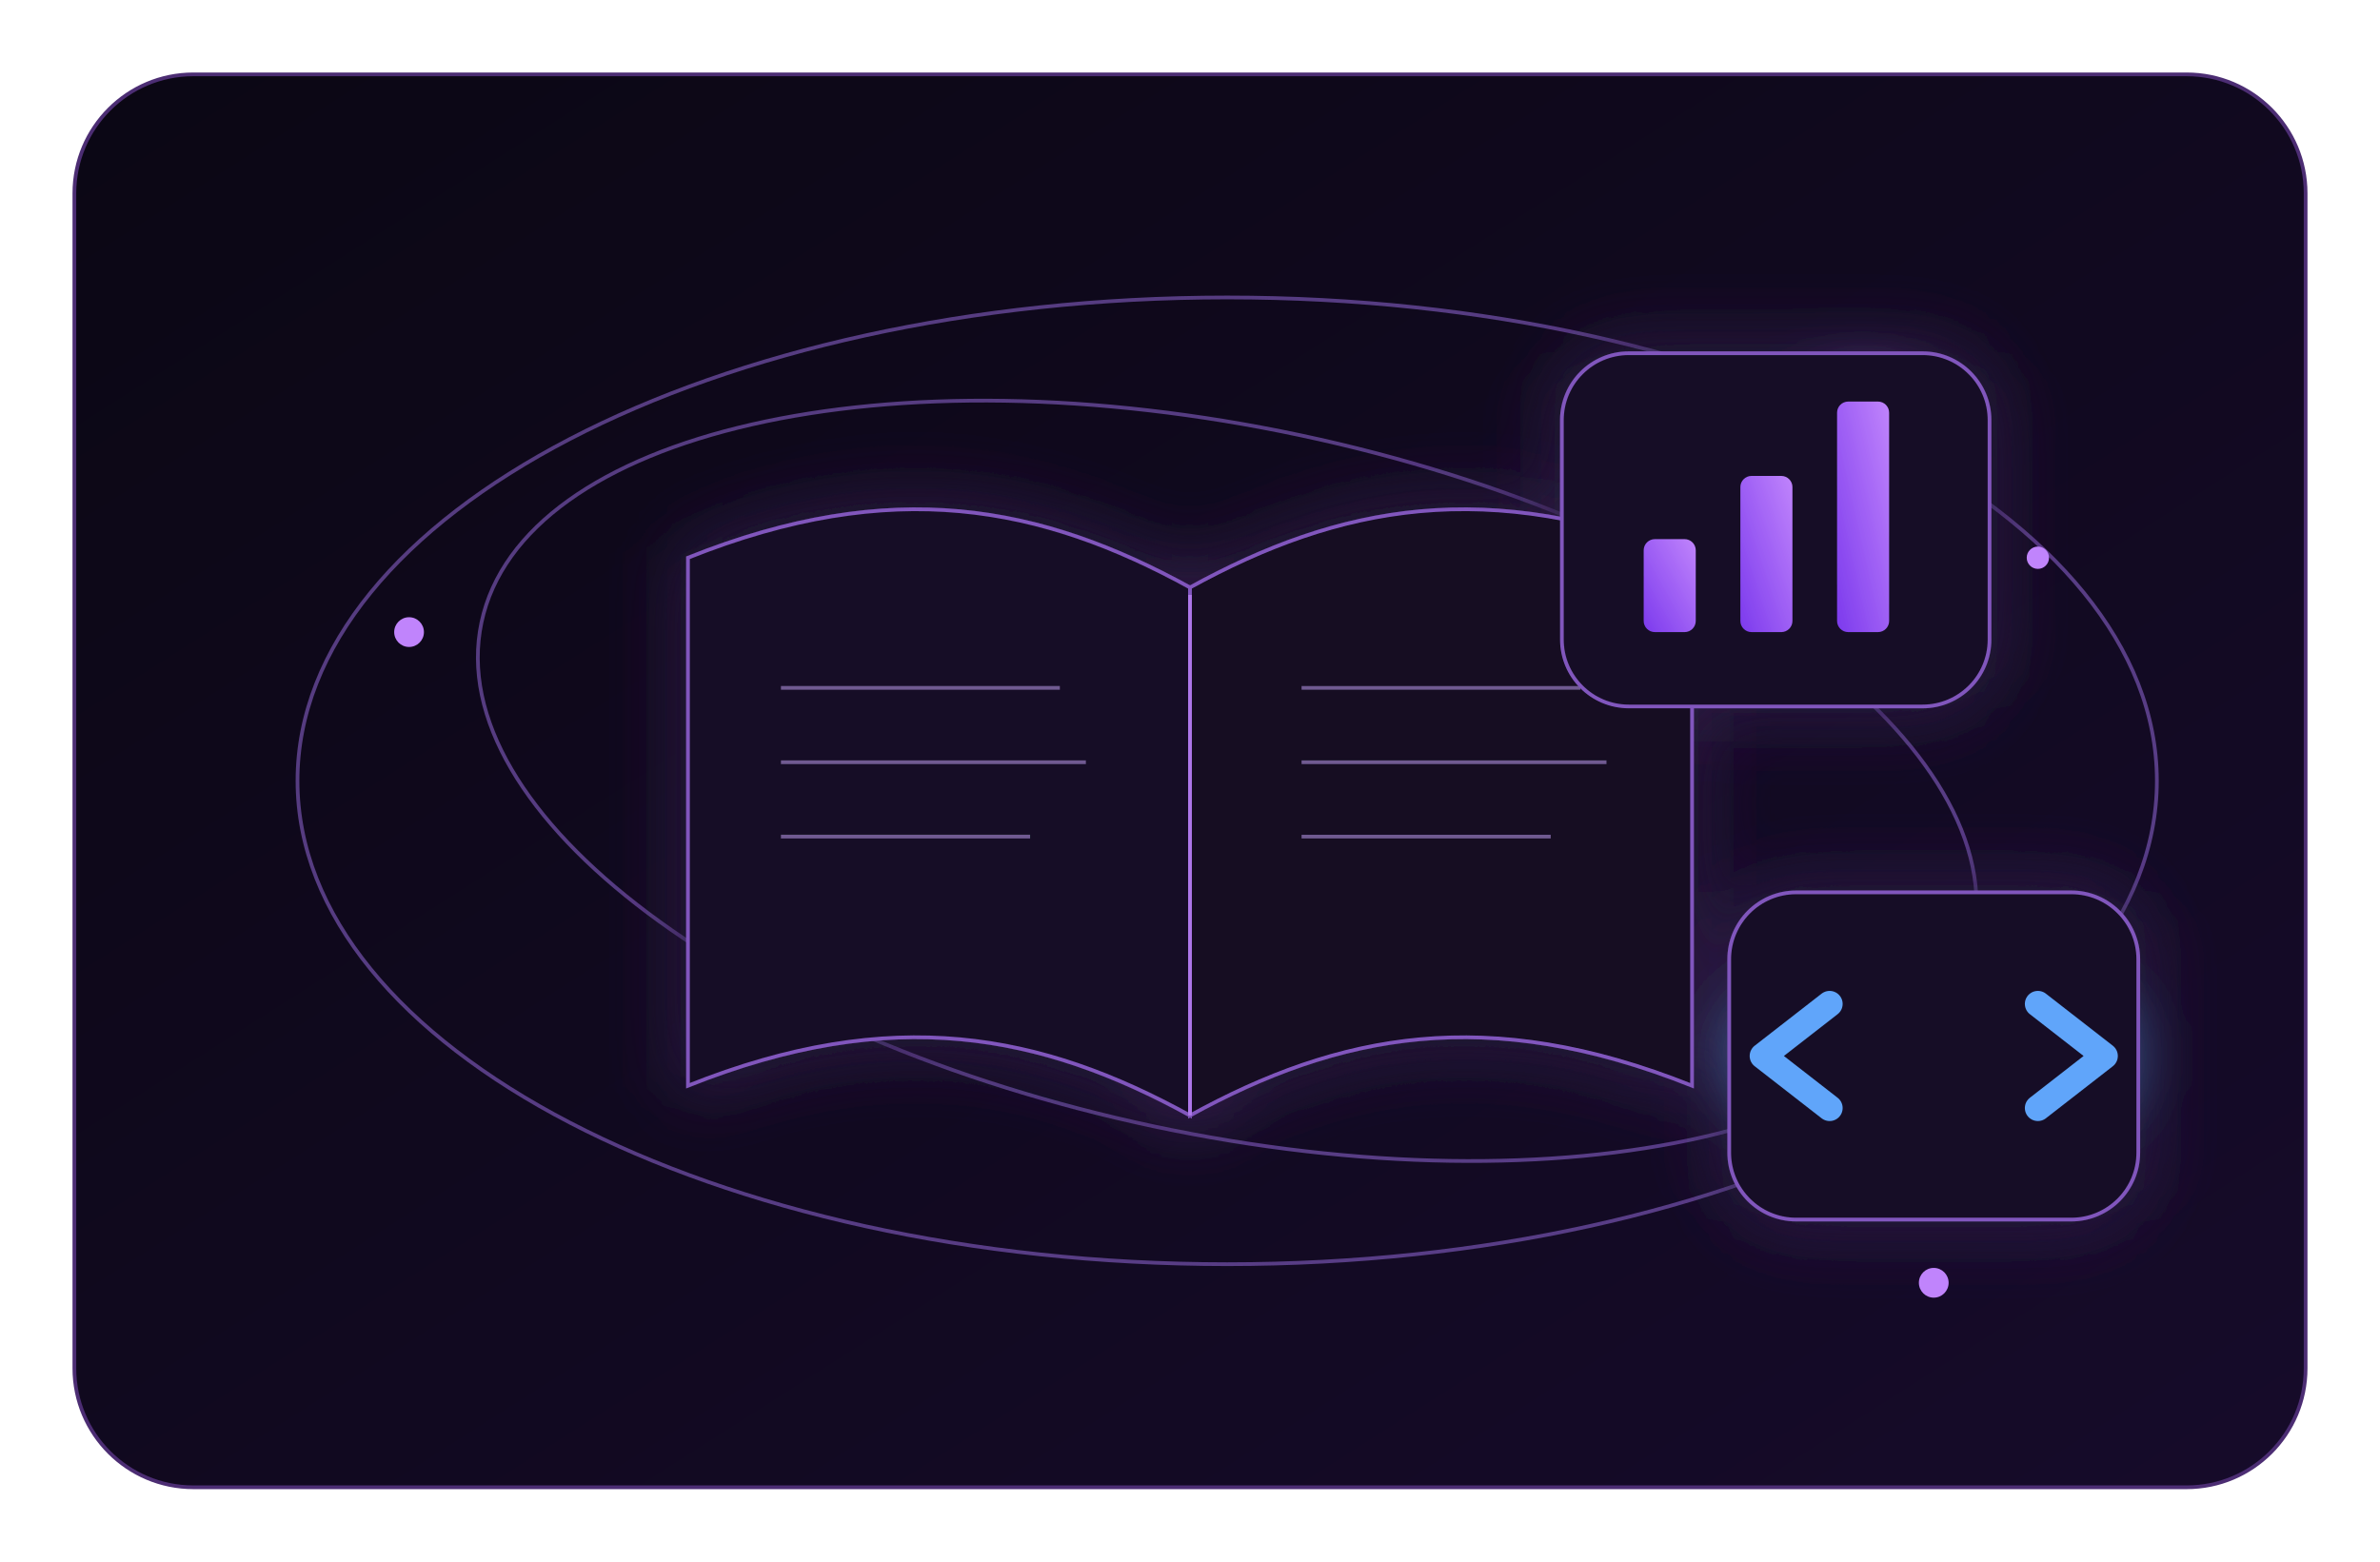
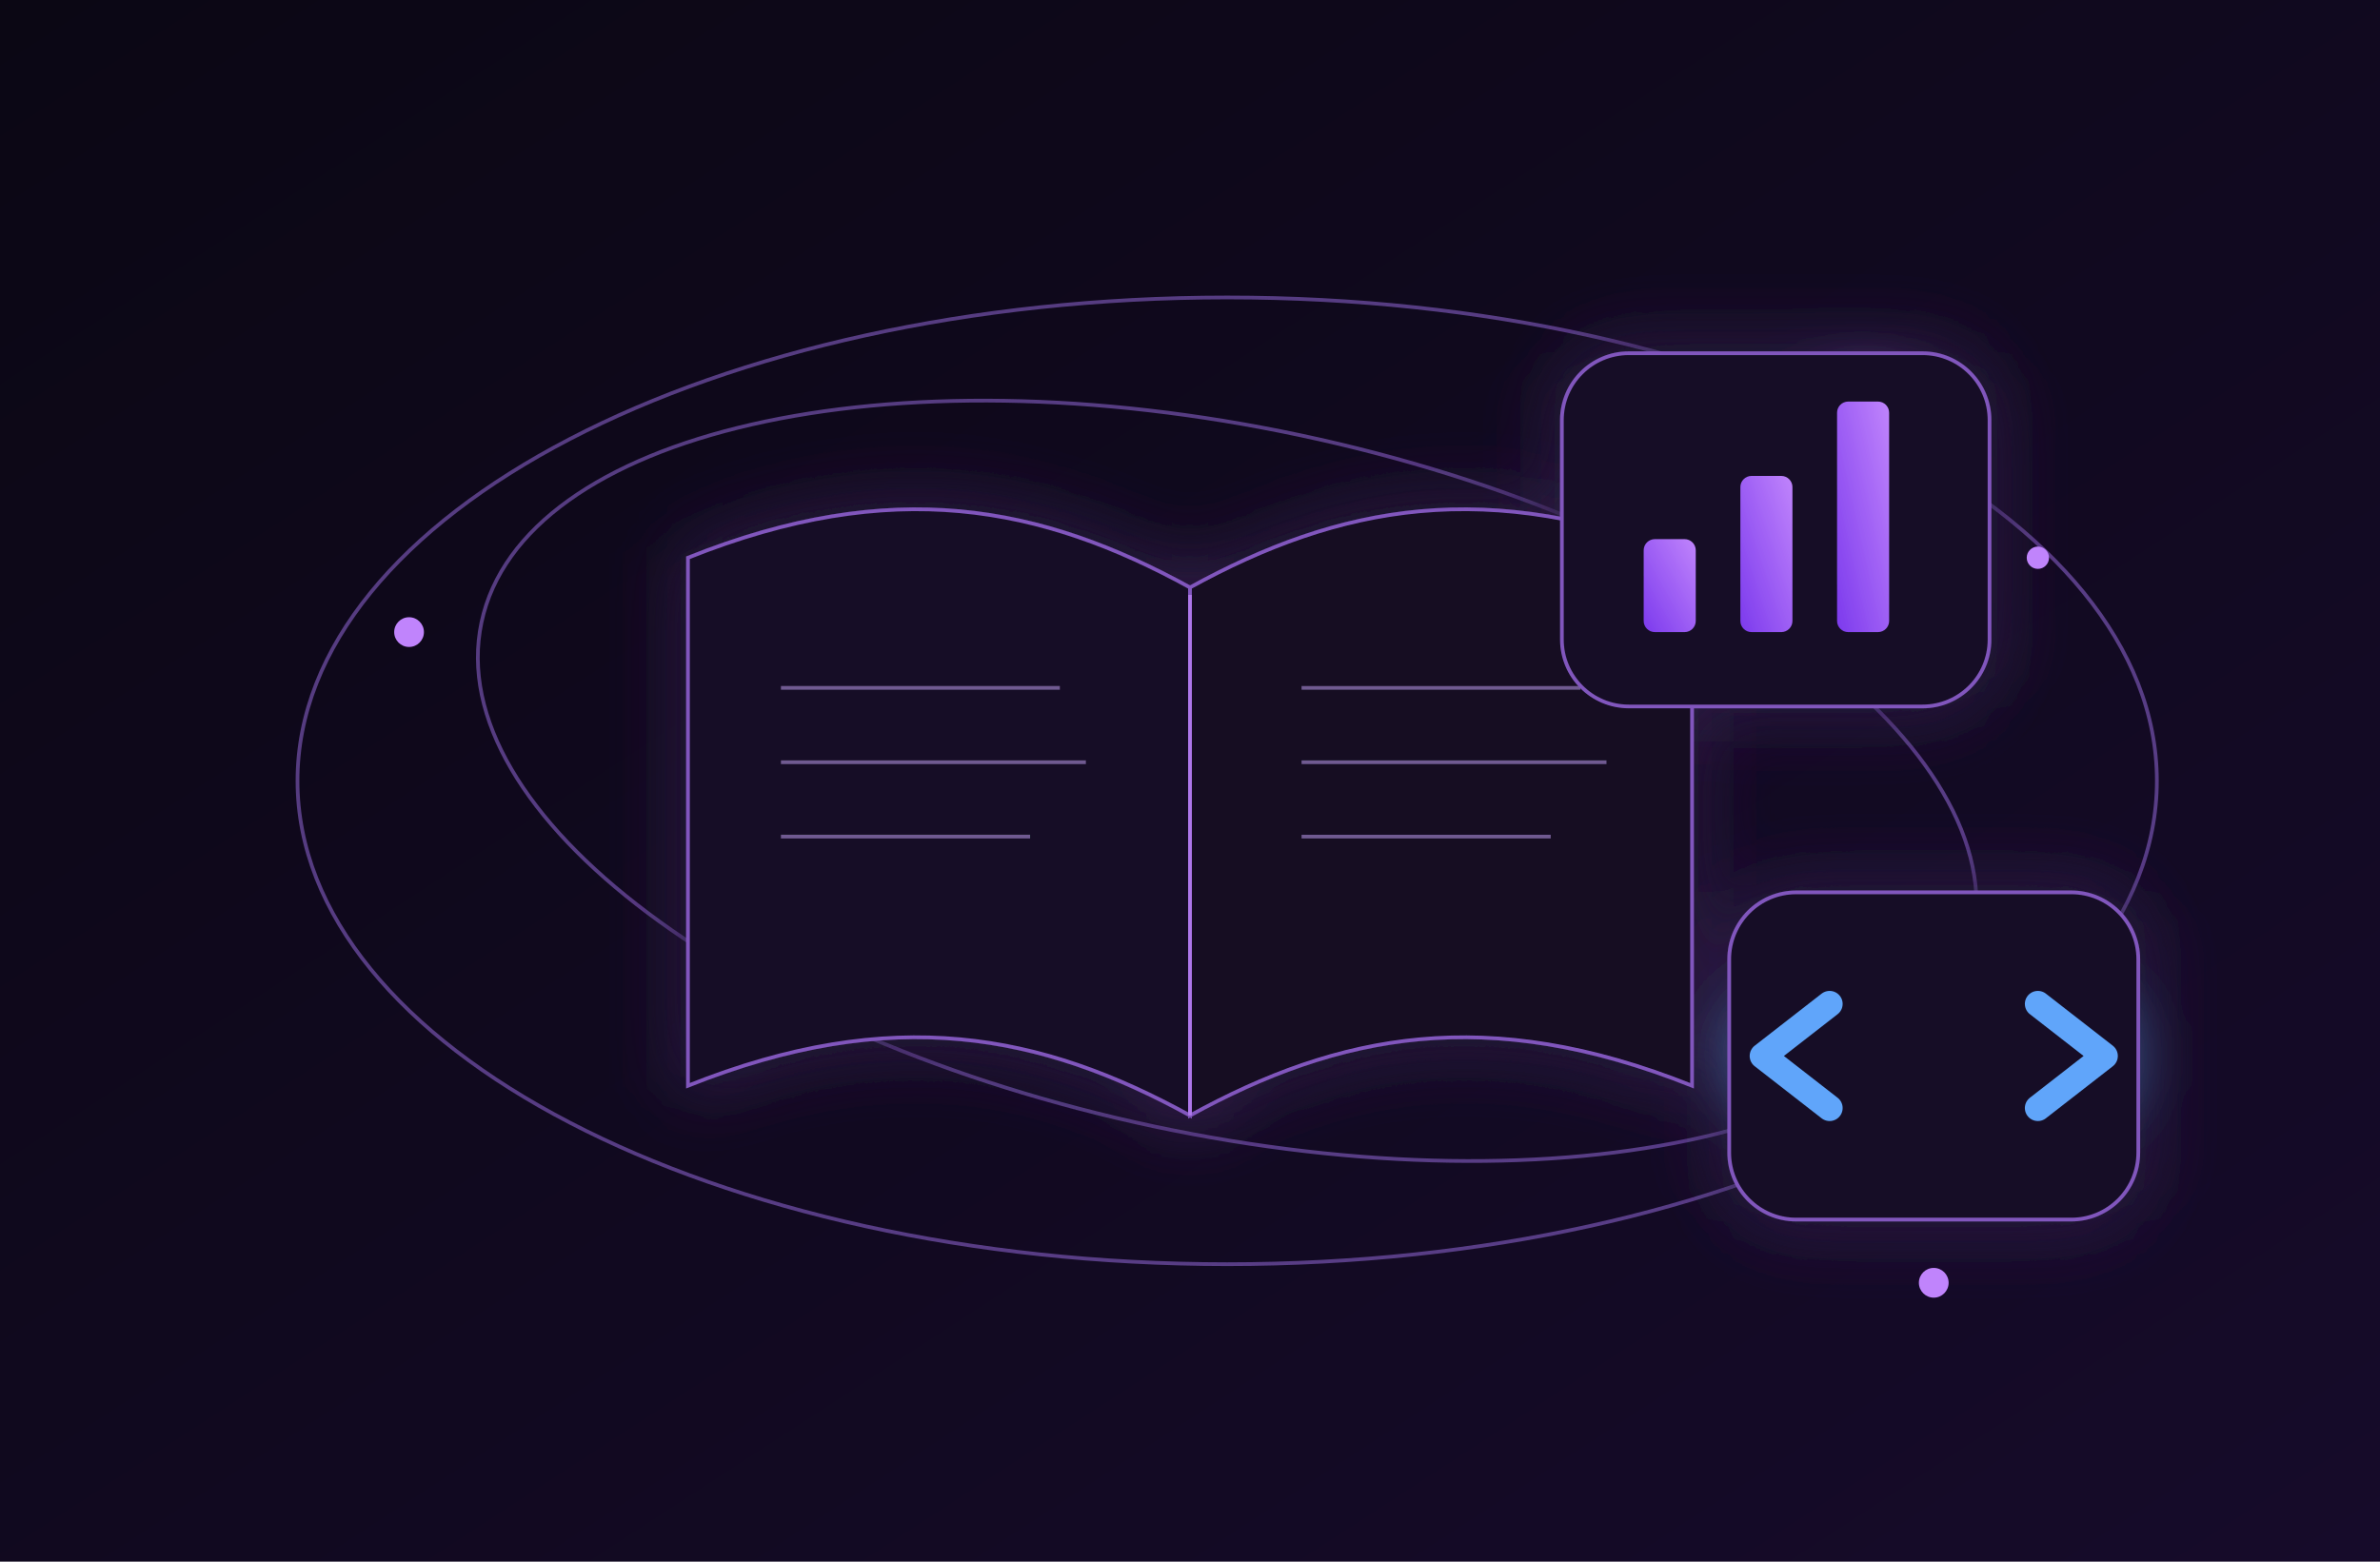
<svg xmlns="http://www.w3.org/2000/svg" viewBox="0 0 640 420">
  <defs>
    <linearGradient id="bg" x1="0" y1="0" x2="1" y2="1">
      <stop stop-color="#0b0714" />
      <stop offset="1" stop-color="#160b2a" />
    </linearGradient>
    <linearGradient id="g" x1="0" y1="1" x2="1" y2="0">
      <stop stop-color="#7c3aed" />
      <stop offset="1" stop-color="#c084fc" />
    </linearGradient>
    <filter id="glow">
      <feGaussianBlur stdDeviation="10" result="b" />
      <feMerge>
        <feMergeNode in="b" />
        <feMergeNode in="SourceGraphic" />
      </feMerge>
    </filter>
  </defs>
-   <rect x="20" y="20" width="600" height="380" rx="32" fill="url(#bg)" stroke="#4c2d73" />
+   <rect width="640" height="420" fill="url(#bg)" />
  <g opacity=".5" stroke="#9d6fe8" fill="none">
    <ellipse cx="330" cy="210" rx="250" ry="130" />
    <ellipse cx="330" cy="210" rx="205" ry="95" transform="rotate(12 330 210)" />
  </g>
  <g filter="url(#glow)">
    <path d="M185 150c55-22 95-14 135 8v142c-40-22-80-30-135-8z" fill="#171026" stroke="#8156bd" />
    <path d="M320 158c40-22 80-30 135-8v142c-55-22-95-14-135 8z" fill="#120d20" stroke="#8156bd" />
    <path d="M320 160v140" stroke="#c084fc" opacity=".7" />
    <g stroke="#6f5a91">
      <path d="M210 185h75" />
      <path d="M210 205h82" />
      <path d="M210 225h67" />
      <path d="M350 185h75" />
      <path d="M350 205h82" />
      <path d="M350 225h67" />
    </g>
    <rect x="420" y="95" width="115" height="95" rx="18" fill="#171026" stroke="#8156bd" />
    <rect x="442" y="145" width="14" height="25" rx="3" fill="url(#g)" />
    <rect x="468" y="128" width="14" height="42" rx="3" fill="url(#g)" />
    <rect x="494" y="108" width="14" height="62" rx="3" fill="url(#g)" />
    <rect x="465" y="240" width="110" height="88" rx="18" fill="#171026" stroke="#8156bd" />
    <path d="M492 270l-18 14 18 14M548 270l18 14-18 14" stroke="#60a5fa" stroke-width="7" stroke-linecap="round" stroke-linejoin="round" fill="none" />
  </g>
  <g fill="#c084fc">
    <circle cx="110" cy="170" r="4" />
    <circle cx="548" cy="150" r="3" />
    <circle cx="520" cy="345" r="4" />
  </g>
</svg>
